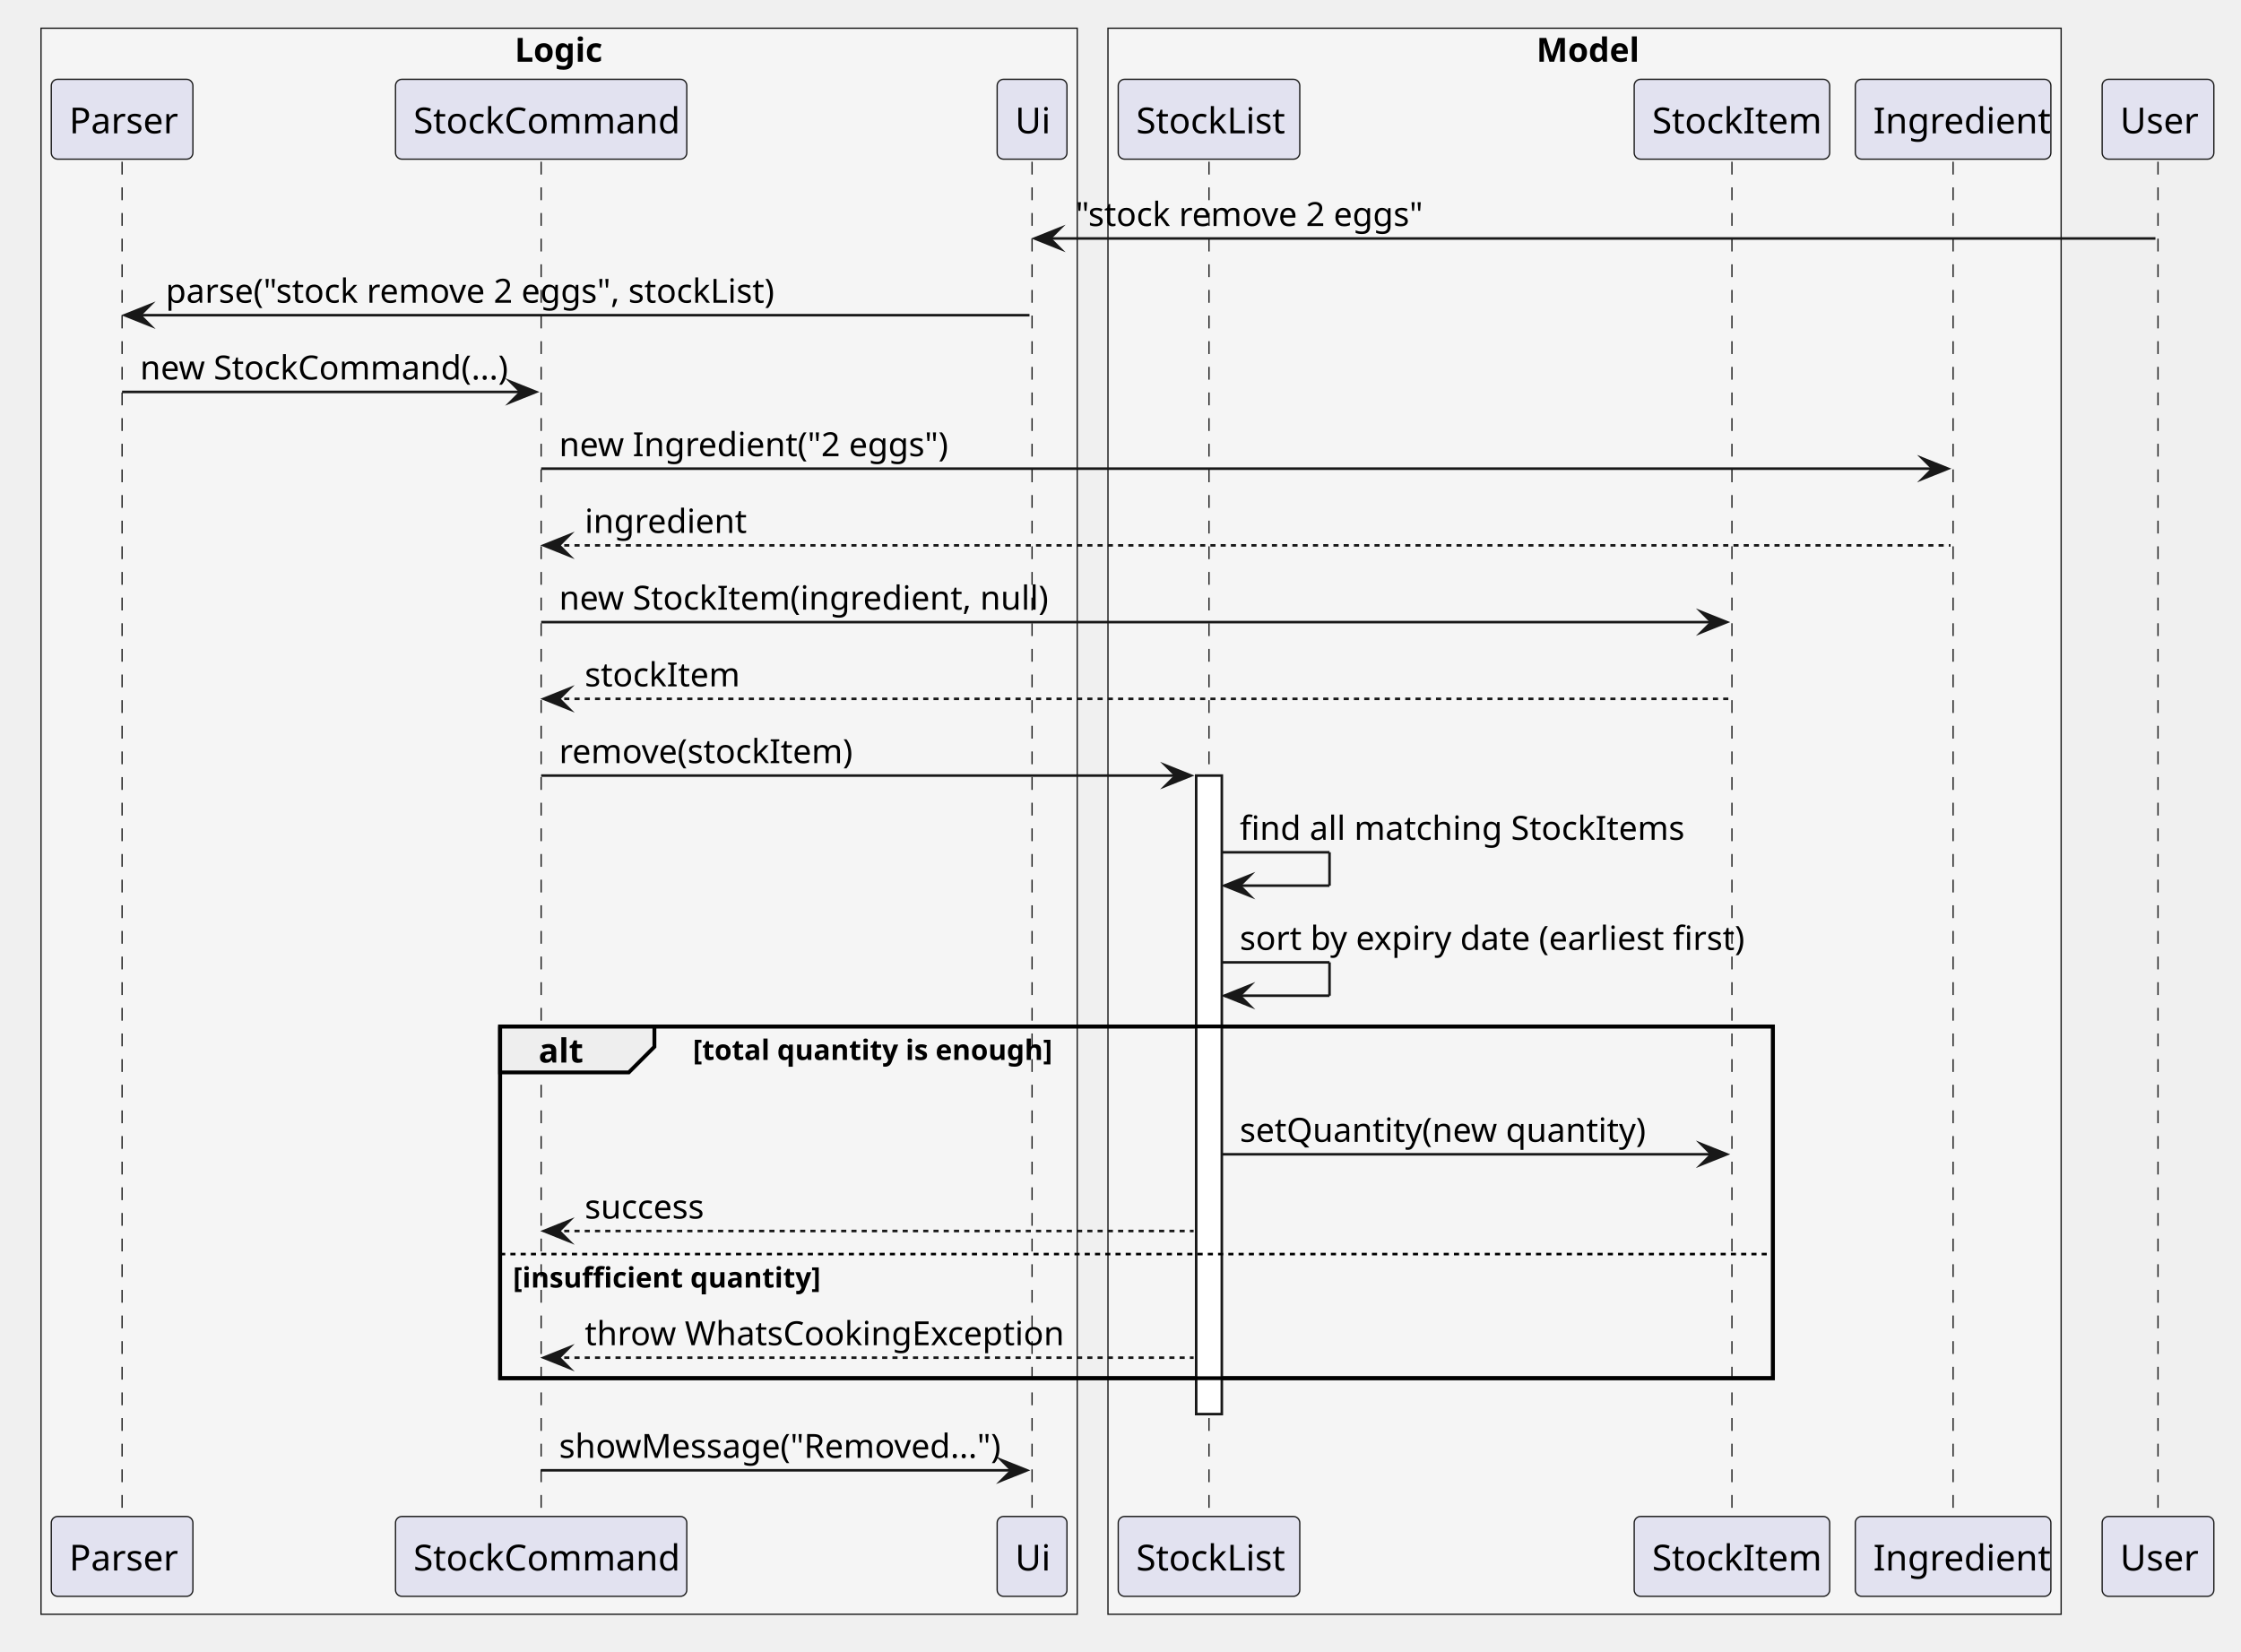
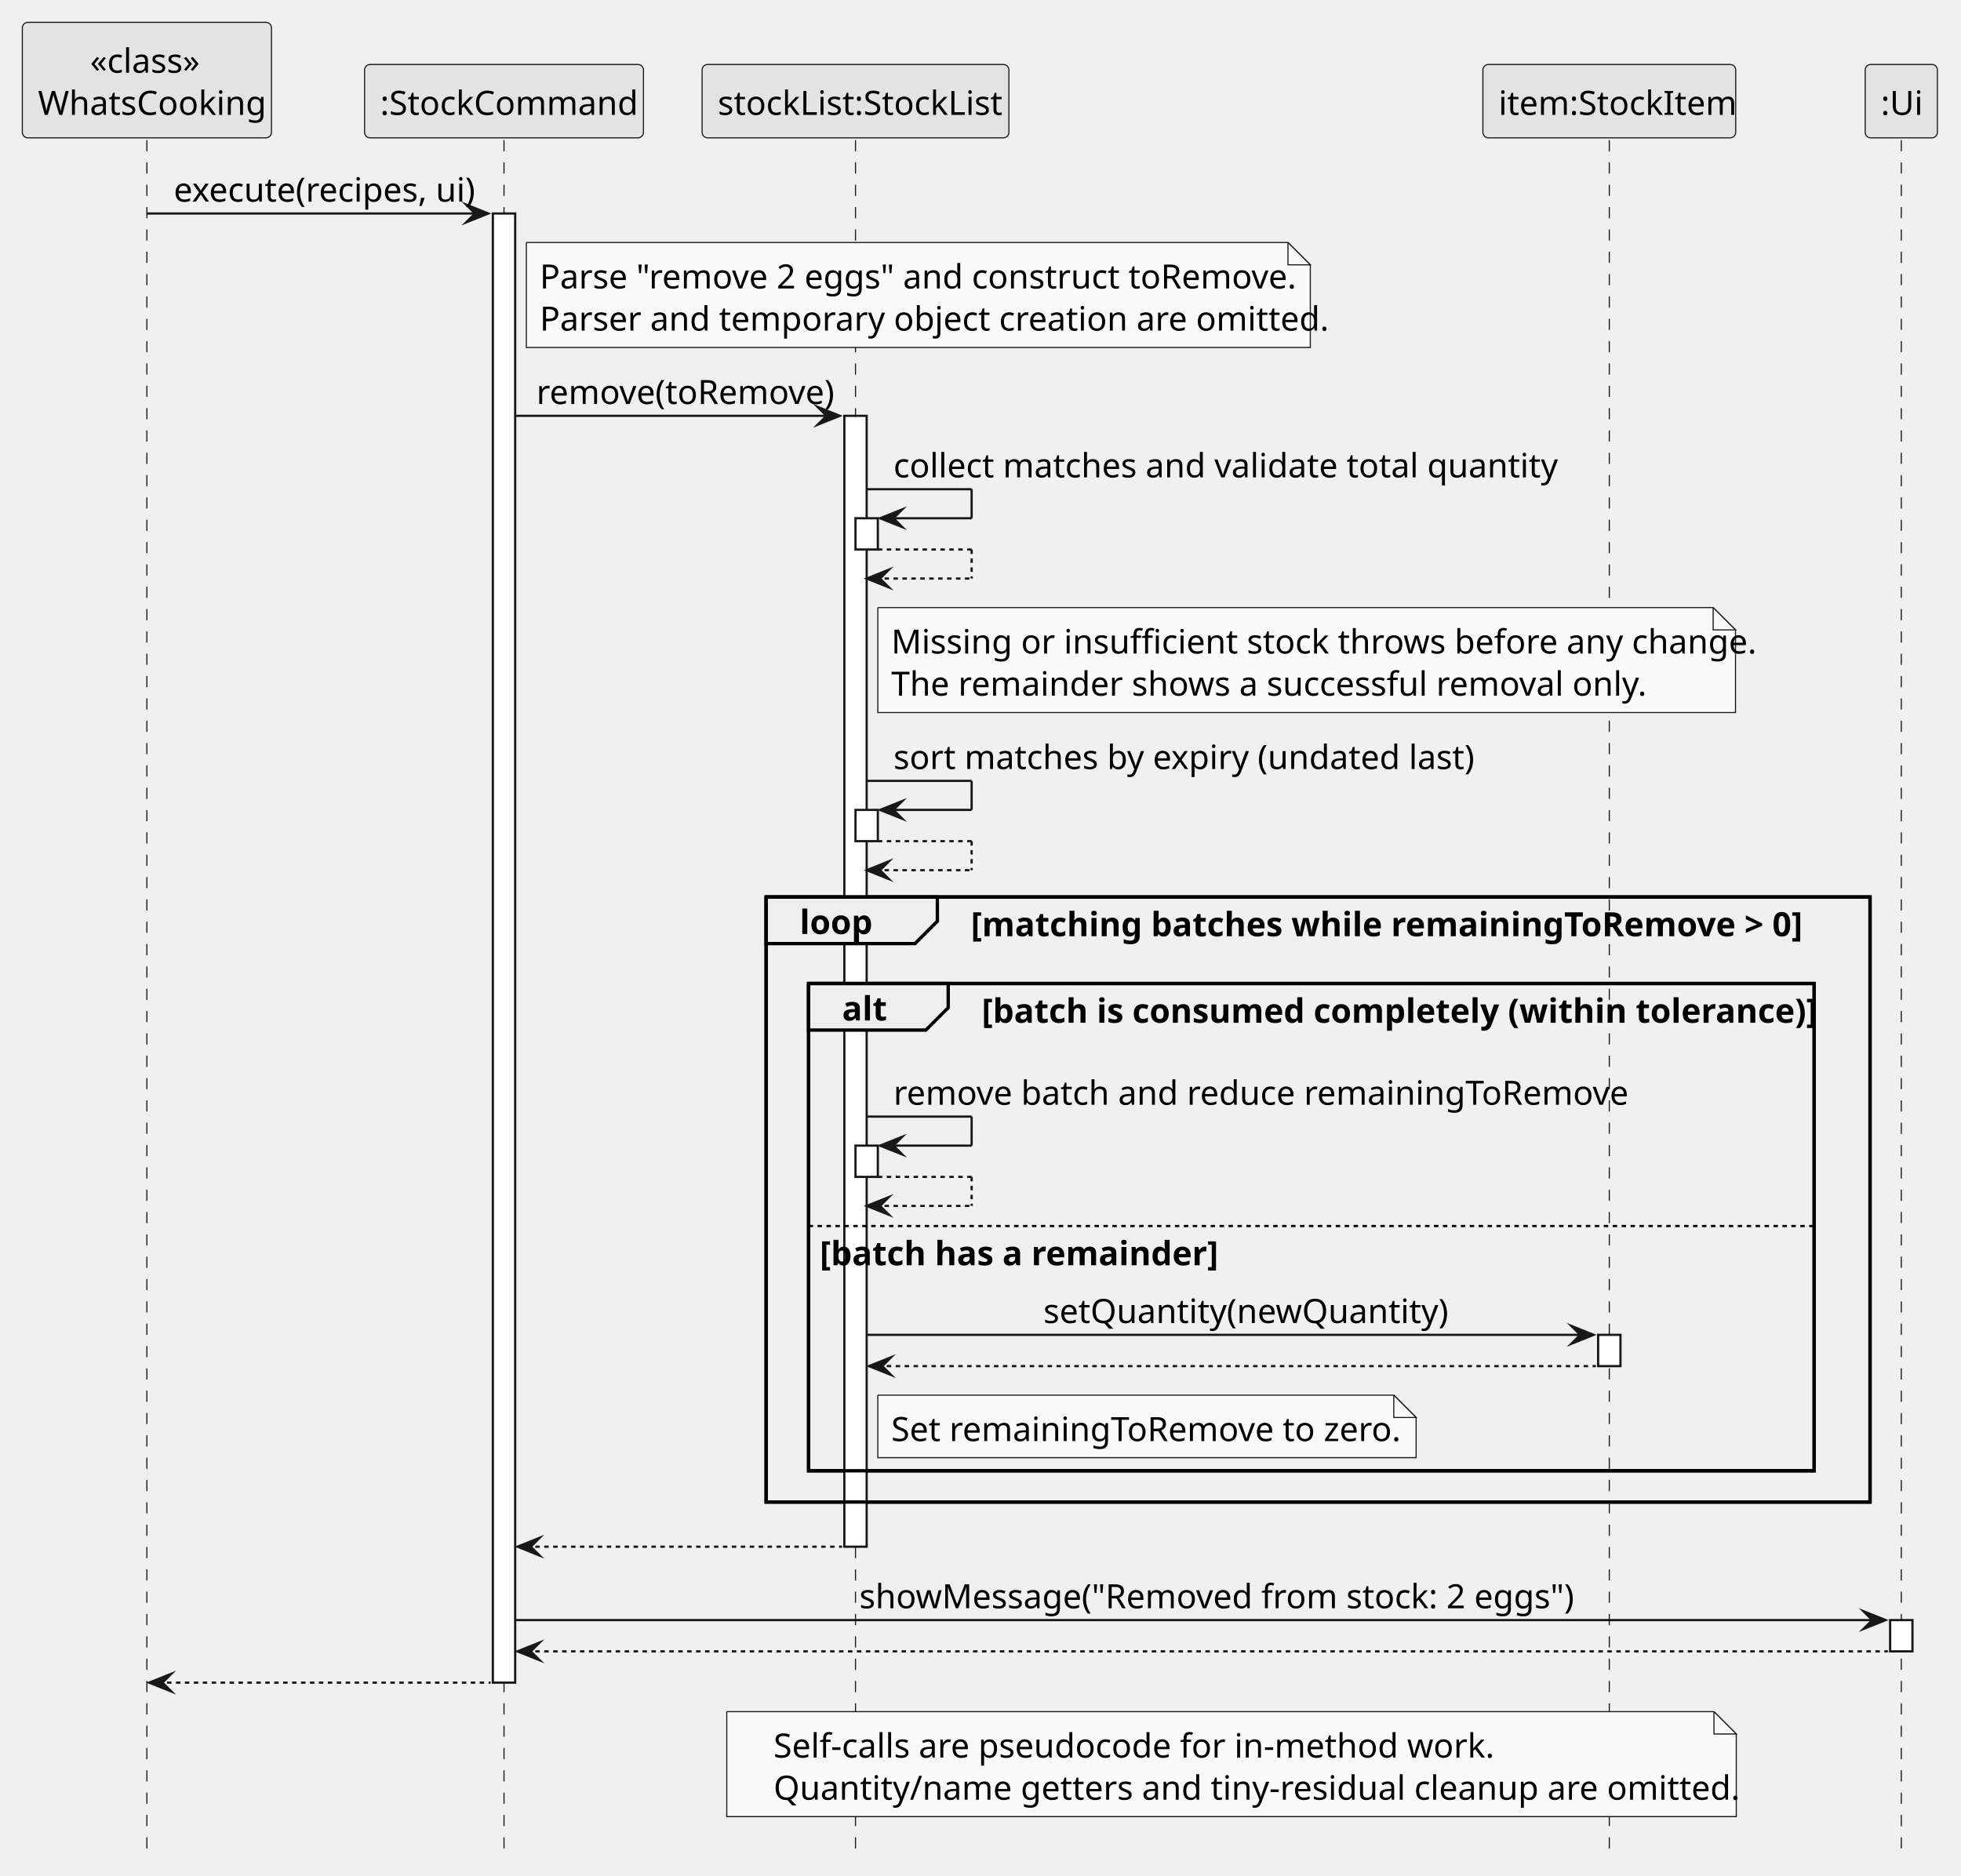
- <svg xmlns="http://www.w3.org/2000/svg" version="1.1" data-diagram-type="SEQUENCE" style="width:874px;height:644px;background:#FFFFFF;" width="874px" height="644px" viewBox="0 0 874 644" zoomAndPan="magnify" preserveAspectRatio="none" contentStyleType="text/css">
+ <svg xmlns="http://www.w3.org/2000/svg" version="1.1" data-diagram-type="SEQUENCE" style="width:878px;height:840px;background:#FFFFFF;" width="878px" height="840px" viewBox="0 0 878 840" zoomAndPan="magnify" preserveAspectRatio="none" contentStyleType="text/css">
  <defs />
  <g font-family="sans-serif" lengthAdjust="spacing">
-     <rect x="16" y="11" width="404.118" height="618.599" fill="#F5F5F5" style="stroke:#181818;stroke-width:0.5;" />
-     <text x="200.727" y="24.07" fill="#000" font-size="13" textLength="34.665" font-weight="700">Logic</text>
-     <rect x="432.118" y="11" width="371.734" height="618.599" fill="#F5F5F5" style="stroke:#181818;stroke-width:0.5;" />
-     <text x="599.208" y="24.07" fill="#000" font-size="13" textLength="37.553" font-weight="700">Model</text>
-     <rect x="195.05" y="400.34" width="496.413" height="137.181" fill="none" style="stroke:#000;stroke-width:1.5;" />
-     <g>
-       <rect x="44.117" y="63.078" width="8" height="528.37" fill="#000" fill-opacity="0" />
-       <line x1="47.617" y1="63.078" x2="47.617" y2="591.448" style="stroke:#181818;stroke-width:0.5;stroke-dasharray:5,5;" />
+     <rect x="343.035" y="401.672" width="494.231" height="270.938" fill="none" style="stroke:#000;stroke-width:1.5;" />
+     <rect x="362.035" y="440.406" width="450.231" height="218.203" fill="none" style="stroke:#000;stroke-width:1.5;" />
+     <g class="participant-lifeline" data-qualified-name="App" data-entity-uid="part1" id="part1-lifeline" data-source-line="8">
+       <g>
+         <rect x="62.272" y="62.734" width="8" height="766.477" fill="#000" fill-opacity="0" />
+         <line x1="65.772" y1="62.734" x2="65.772" y2="829.211" style="stroke:#181818;stroke-width:0.5;stroke-dasharray:5,5;" />
+       </g>
+     </g>
+     <g class="participant-lifeline" data-qualified-name="Command" data-entity-uid="part2" id="part2-lifeline" data-source-line="9">
+       <g>
+         <rect x="222.163" y="62.734" width="8" height="766.477" fill="#000" fill-opacity="0" />
+         <line x1="225.663" y1="62.734" x2="225.663" y2="829.211" style="stroke:#181818;stroke-width:0.5;stroke-dasharray:5,5;" />
+       </g>
    </g>
    <g>
-       <rect x="207.55" y="63.078" width="8" height="528.37" fill="#000" fill-opacity="0" />
-       <line x1="211.05" y1="63.078" x2="211.05" y2="591.448" style="stroke:#181818;stroke-width:0.5;stroke-dasharray:5,5;" />
+       <rect x="220.663" y="95.602" width="10" height="657.875" fill="#FFF" style="stroke:#181818;stroke-width:1;" />
+     </g>
+     <g class="participant-lifeline" data-qualified-name="Stock" data-entity-uid="part3" id="part3-lifeline" data-source-line="10">
+       <g>
+         <rect x="379.535" y="62.734" width="8" height="766.477" fill="#000" fill-opacity="0" />
+         <line x1="383.035" y1="62.734" x2="383.035" y2="829.211" style="stroke:#181818;stroke-width:0.5;stroke-dasharray:5,5;" />
+       </g>
    </g>
    <g>
-       <rect x="399.007" y="63.078" width="8" height="528.37" fill="#000" fill-opacity="0" />
-       <line x1="402.507" y1="63.078" x2="402.507" y2="591.448" style="stroke:#181818;stroke-width:0.5;stroke-dasharray:5,5;" />
+       <rect x="378.035" y="186.203" width="10" height="506.406" fill="#FFF" style="stroke:#181818;stroke-width:1;" />
    </g>
    <g>
-       <rect x="468.018" y="63.078" width="8" height="528.37" fill="#000" fill-opacity="0" />
-       <line x1="471.518" y1="63.078" x2="471.518" y2="591.448" style="stroke:#181818;stroke-width:0.5;stroke-dasharray:5,5;" />
+       <rect x="383.035" y="232.07" width="10" height="14" fill="#FFF" style="stroke:#181818;stroke-width:1;" />
    </g>
    <g>
-       <rect x="466.518" y="302.488" width="10" height="249.034" fill="#FFF" style="stroke:#181818;stroke-width:1;" />
+       <rect x="383.035" y="362.672" width="10" height="14" fill="#FFF" style="stroke:#181818;stroke-width:1;" />
    </g>
    <g>
-       <rect x="671.963" y="63.078" width="8" height="528.37" fill="#000" fill-opacity="0" />
-       <line x1="675.463" y1="63.078" x2="675.463" y2="591.448" style="stroke:#181818;stroke-width:0.5;stroke-dasharray:5,5;" />
+       <rect x="383.035" y="513.008" width="10" height="14" fill="#FFF" style="stroke:#181818;stroke-width:1;" />
+     </g>
+     <g class="participant-lifeline" data-qualified-name="Item" data-entity-uid="part4" id="part4-lifeline" data-source-line="11">
+       <g>
+         <rect x="717.033" y="62.734" width="8" height="766.477" fill="#000" fill-opacity="0" />
+         <line x1="720.533" y1="62.734" x2="720.533" y2="829.211" style="stroke:#181818;stroke-width:0.5;stroke-dasharray:5,5;" />
+       </g>
    </g>
    <g>
-       <rect x="758.218" y="63.078" width="8" height="528.37" fill="#000" fill-opacity="0" />
-       <line x1="761.718" y1="63.078" x2="761.718" y2="591.448" style="stroke:#181818;stroke-width:0.5;stroke-dasharray:5,5;" />
+       <rect x="715.533" y="597.742" width="10" height="14" fill="#FFF" style="stroke:#181818;stroke-width:1;" />
+     </g>
+     <g class="participant-lifeline" data-qualified-name="UI" data-entity-uid="part5" id="part5-lifeline" data-source-line="12">
+       <g>
+         <rect x="847.766" y="62.734" width="8" height="766.477" fill="#000" fill-opacity="0" />
+         <line x1="851.266" y1="62.734" x2="851.266" y2="829.211" style="stroke:#181818;stroke-width:0.5;stroke-dasharray:5,5;" />
+       </g>
    </g>
    <g>
-       <rect x="838.131" y="63.078" width="8" height="528.37" fill="#000" fill-opacity="0" />
-       <line x1="841.631" y1="63.078" x2="841.631" y2="591.448" style="stroke:#181818;stroke-width:0.5;stroke-dasharray:5,5;" />
+       <rect x="846.266" y="725.477" width="10" height="14" fill="#FFF" style="stroke:#181818;stroke-width:1;" />
    </g>
-     <rect x="20" y="30.926" width="55.234" height="31.151" fill="#E2E2F0" style="stroke:#181818;stroke-width:0.5;" rx="2.5" ry="2.5" />
-     <text x="27" y="52.001" fill="#000" font-size="14" textLength="41.234">Parser</text>
-     <rect x="154.253" y="30.926" width="113.593" height="31.151" fill="#E2E2F0" style="stroke:#181818;stroke-width:0.5;" rx="2.5" ry="2.5" />
-     <text x="161.253" y="52.001" fill="#000" font-size="14" textLength="99.593">StockCommand</text>
-     <rect x="388.897" y="30.926" width="27.221" height="31.151" fill="#E2E2F0" style="stroke:#181818;stroke-width:0.5;" rx="2.5" ry="2.5" />
-     <text x="395.897" y="52.001" fill="#000" font-size="14" textLength="13.221">Ui</text>
-     <rect x="436.118" y="30.926" width="70.8" height="31.151" fill="#E2E2F0" style="stroke:#181818;stroke-width:0.5;" rx="2.5" ry="2.5" />
-     <text x="443.118" y="52.001" fill="#000" font-size="14" textLength="56.8">StockList</text>
-     <rect x="637.342" y="30.926" width="76.241" height="31.151" fill="#E2E2F0" style="stroke:#181818;stroke-width:0.5;" rx="2.5" ry="2.5" />
-     <text x="644.342" y="52.001" fill="#000" font-size="14" textLength="62.241">StockItem</text>
-     <rect x="723.583" y="30.926" width="76.269" height="31.151" fill="#E2E2F0" style="stroke:#181818;stroke-width:0.5;" rx="2.5" ry="2.5" />
-     <text x="730.583" y="52.001" fill="#000" font-size="14" textLength="62.269">Ingredient</text>
-     <rect x="819.852" y="30.926" width="43.559" height="31.151" fill="#E2E2F0" style="stroke:#181818;stroke-width:0.5;" rx="2.5" ry="2.5" />
-     <text x="826.852" y="52.001" fill="#000" font-size="14" textLength="29.559">User</text>
-     <rect x="20" y="591.448" width="55.234" height="31.151" fill="#E2E2F0" style="stroke:#181818;stroke-width:0.5;" rx="2.5" ry="2.5" />
-     <text x="27" y="612.523" fill="#000" font-size="14" textLength="41.234">Parser</text>
-     <rect x="154.253" y="591.448" width="113.593" height="31.151" fill="#E2E2F0" style="stroke:#181818;stroke-width:0.5;" rx="2.5" ry="2.5" />
-     <text x="161.253" y="612.523" fill="#000" font-size="14" textLength="99.593">StockCommand</text>
-     <rect x="388.897" y="591.448" width="27.221" height="31.151" fill="#E2E2F0" style="stroke:#181818;stroke-width:0.5;" rx="2.5" ry="2.5" />
-     <text x="395.897" y="612.523" fill="#000" font-size="14" textLength="13.221">Ui</text>
-     <rect x="436.118" y="591.448" width="70.8" height="31.151" fill="#E2E2F0" style="stroke:#181818;stroke-width:0.5;" rx="2.5" ry="2.5" />
-     <text x="443.118" y="612.523" fill="#000" font-size="14" textLength="56.8">StockList</text>
-     <rect x="637.342" y="591.448" width="76.241" height="31.151" fill="#E2E2F0" style="stroke:#181818;stroke-width:0.5;" rx="2.5" ry="2.5" />
-     <text x="644.342" y="612.523" fill="#000" font-size="14" textLength="62.241">StockItem</text>
-     <rect x="723.583" y="591.448" width="76.269" height="31.151" fill="#E2E2F0" style="stroke:#181818;stroke-width:0.5;" rx="2.5" ry="2.5" />
-     <text x="730.583" y="612.523" fill="#000" font-size="14" textLength="62.269">Ingredient</text>
-     <rect x="819.852" y="591.448" width="43.559" height="31.151" fill="#E2E2F0" style="stroke:#181818;stroke-width:0.5;" rx="2.5" ry="2.5" />
-     <text x="826.852" y="612.523" fill="#000" font-size="14" textLength="29.559">User</text>
-     <polygon points="413.507,89.004,403.507,93.004,413.507,97.004,409.507,93.004" fill="#181818" style="stroke:#181818;stroke-width:1;stroke-linejoin:miter;stroke-miterlimit:10;" />
-     <line x1="407.507" y1="93.004" x2="840.631" y2="93.004" style="stroke:#181818;stroke-width:1;" />
-     <text x="419.507" y="88.147" fill="#000" font-size="13" textLength="129.175">"stock remove 2 eggs"</text>
-     <polygon points="58.617,118.93,48.617,122.93,58.617,126.93,54.617,122.93" fill="#181818" style="stroke:#181818;stroke-width:1;stroke-linejoin:miter;stroke-miterlimit:10;" />
-     <line x1="52.617" y1="122.93" x2="401.507" y2="122.93" style="stroke:#181818;stroke-width:1;" />
-     <text x="64.617" y="118.074" fill="#000" font-size="13" textLength="228.147">parse("stock remove 2 eggs", stockList)</text>
-     <polygon points="199.05,148.856,209.05,152.856,199.05,156.856,203.05,152.856" fill="#181818" style="stroke:#181818;stroke-width:1;stroke-linejoin:miter;stroke-miterlimit:10;" />
-     <line x1="47.617" y1="152.856" x2="205.05" y2="152.856" style="stroke:#181818;stroke-width:1;" />
-     <text x="54.617" y="148" fill="#000" font-size="13" textLength="139.433">new StockCommand(...)</text>
-     <polygon points="749.718,178.783,759.718,182.783,749.718,186.783,753.718,182.783" fill="#181818" style="stroke:#181818;stroke-width:1;stroke-linejoin:miter;stroke-miterlimit:10;" />
-     <line x1="211.05" y1="182.783" x2="755.718" y2="182.783" style="stroke:#181818;stroke-width:1;" />
-     <text x="218.05" y="177.926" fill="#000" font-size="13" textLength="142.2">new Ingredient("2 eggs")</text>
-     <polygon points="222.05,208.709,212.05,212.709,222.05,216.709,218.05,212.709" fill="#181818" style="stroke:#181818;stroke-width:1;stroke-linejoin:miter;stroke-miterlimit:10;" />
-     <line x1="216.05" y1="212.709" x2="760.718" y2="212.709" style="stroke:#181818;stroke-width:1;stroke-dasharray:2,2;" />
-     <text x="228.05" y="207.853" fill="#000" font-size="13" textLength="57.097">ingredient</text>
-     <polygon points="663.463,238.635,673.463,242.635,663.463,246.635,667.463,242.635" fill="#181818" style="stroke:#181818;stroke-width:1;stroke-linejoin:miter;stroke-miterlimit:10;" />
-     <line x1="211.05" y1="242.635" x2="669.463" y2="242.635" style="stroke:#181818;stroke-width:1;" />
-     <text x="218.05" y="237.779" fill="#000" font-size="13" textLength="178.471">new StockItem(ingredient, null)</text>
-     <polygon points="222.05,268.562,212.05,272.562,222.05,276.562,218.05,272.562" fill="#181818" style="stroke:#181818;stroke-width:1;stroke-linejoin:miter;stroke-miterlimit:10;" />
-     <line x1="216.05" y1="272.562" x2="674.463" y2="272.562" style="stroke:#181818;stroke-width:1;stroke-dasharray:2,2;" />
-     <text x="228.05" y="267.705" fill="#000" font-size="13" textLength="55.625">stockItem</text>
-     <polygon points="454.518,298.488,464.518,302.488,454.518,306.488,458.518,302.488" fill="#181818" style="stroke:#181818;stroke-width:1;stroke-linejoin:miter;stroke-miterlimit:10;" />
-     <line x1="211.05" y1="302.488" x2="460.518" y2="302.488" style="stroke:#181818;stroke-width:1;" />
-     <text x="218.05" y="297.631" fill="#000" font-size="13" textLength="107.631">remove(stockItem)</text>
-     <line x1="476.518" y1="332.414" x2="518.518" y2="332.414" style="stroke:#181818;stroke-width:1;" />
-     <line x1="518.518" y1="332.414" x2="518.518" y2="345.414" style="stroke:#181818;stroke-width:1;" />
-     <line x1="477.518" y1="345.414" x2="518.518" y2="345.414" style="stroke:#181818;stroke-width:1;" />
-     <polygon points="487.518,341.414,477.518,345.414,487.518,349.414,483.518,345.414" fill="#181818" style="stroke:#181818;stroke-width:1;stroke-linejoin:miter;stroke-miterlimit:10;" />
-     <text x="483.518" y="327.558" fill="#000" font-size="13" textLength="161.846">find all matching StockItems</text>
-     <line x1="476.518" y1="375.34" x2="518.518" y2="375.34" style="stroke:#181818;stroke-width:1;" />
-     <line x1="518.518" y1="375.34" x2="518.518" y2="388.34" style="stroke:#181818;stroke-width:1;" />
-     <line x1="477.518" y1="388.34" x2="518.518" y2="388.34" style="stroke:#181818;stroke-width:1;" />
-     <polygon points="487.518,384.34,477.518,388.34,487.518,392.34,483.518,388.34" fill="#181818" style="stroke:#181818;stroke-width:1;stroke-linejoin:miter;stroke-miterlimit:10;" />
-     <text x="483.518" y="370.484" fill="#000" font-size="13" textLength="184.945">sort by expiry date (earliest first)</text>
-     <path d="M195.05,400.34 L255.221,400.34 L255.221,408.267 L245.221,418.267 L195.05,418.267 L195.05,400.34" style="stroke:#000;stroke-width:1.5;" fill="#EEE" />
-     <rect x="195.05" y="400.34" width="496.413" height="137.181" fill="none" style="stroke:#000;stroke-width:1.5;" />
-     <text x="210.05" y="414.41" fill="#000" font-size="13" textLength="15.171" font-weight="700">alt</text>
-     <text x="270.221" y="413.399" fill="#000" font-size="11" textLength="131.377" font-weight="700">[total quantity is enough]</text>
-     <polygon points="663.463,446.193,673.463,450.193,663.463,454.193,667.463,450.193" fill="#181818" style="stroke:#181818;stroke-width:1;stroke-linejoin:miter;stroke-miterlimit:10;" />
-     <line x1="476.518" y1="450.193" x2="669.463" y2="450.193" style="stroke:#181818;stroke-width:1;" />
-     <text x="483.518" y="445.336" fill="#000" font-size="13" textLength="147.405">setQuantity(new quantity)</text>
-     <polygon points="222.05,476.119,212.05,480.119,222.05,484.119,218.05,480.119" fill="#181818" style="stroke:#181818;stroke-width:1;stroke-linejoin:miter;stroke-miterlimit:10;" />
-     <line x1="216.05" y1="480.119" x2="465.518" y2="480.119" style="stroke:#181818;stroke-width:1;stroke-dasharray:2,2;" />
-     <text x="228.05" y="475.263" fill="#000" font-size="13" textLength="46.96">success</text>
-     <line x1="195.05" y1="489.119" x2="691.463" y2="489.119" style="stroke:#000;stroke-width:1;stroke-dasharray:2,2;" />
-     <text x="200.05" y="502.178" fill="#000" font-size="11" textLength="111.826" font-weight="700">[insufficient quantity]</text>
-     <polygon points="222.05,525.521,212.05,529.521,222.05,533.521,218.05,529.521" fill="#181818" style="stroke:#181818;stroke-width:1;stroke-linejoin:miter;stroke-miterlimit:10;" />
-     <line x1="216.05" y1="529.521" x2="465.518" y2="529.521" style="stroke:#181818;stroke-width:1;stroke-dasharray:2,2;" />
-     <text x="228.05" y="524.665" fill="#000" font-size="13" textLength="177.03">throw WhatsCookingException</text>
-     <polygon points="390.507,569.448,400.507,573.448,390.507,577.448,394.507,573.448" fill="#181818" style="stroke:#181818;stroke-width:1;stroke-linejoin:miter;stroke-miterlimit:10;" />
-     <line x1="211.05" y1="573.448" x2="396.507" y2="573.448" style="stroke:#181818;stroke-width:1;" />
-     <text x="218.05" y="568.591" fill="#000" font-size="13" textLength="167.458">showMessage("Removed...")</text>
+     <g class="participant participant-head" data-qualified-name="App" data-entity-uid="part1" id="part1-head" data-source-line="8">
+       <rect x="10" y="10" width="111.544" height="51.734" fill="#E3E3E3" style="stroke:#181818;stroke-width:0.5;" rx="2.5" ry="2.5" />
+       <text x="40.342" y="32.571" fill="#000" font-size="15" textLength="50.859">«class»</text>
+       <text x="17" y="51.438" fill="#000" font-size="15" textLength="97.544">WhatsCooking</text>
+     </g>
+     <g class="participant participant-head" data-qualified-name="Command" data-entity-uid="part2" id="part2-head" data-source-line="9">
+       <rect x="163.226" y="28.867" width="124.874" height="32.867" fill="#E3E3E3" style="stroke:#181818;stroke-width:0.5;" rx="2.5" ry="2.5" />
+       <text x="170.226" y="51.438" fill="#000" font-size="15" textLength="110.874">:StockCommand</text>
+     </g>
+     <g class="participant participant-head" data-qualified-name="Stock" data-entity-uid="part3" id="part3-head" data-source-line="10">
+       <rect x="314.346" y="28.867" width="137.376" height="32.867" fill="#E3E3E3" style="stroke:#181818;stroke-width:0.5;" rx="2.5" ry="2.5" />
+       <text x="321.346" y="51.438" fill="#000" font-size="15" textLength="123.376">stockList:StockList</text>
+     </g>
+     <g class="participant participant-head" data-qualified-name="Item" data-entity-uid="part4" id="part4-head" data-source-line="11">
+       <rect x="663.937" y="28.867" width="113.192" height="32.867" fill="#E3E3E3" style="stroke:#181818;stroke-width:0.5;" rx="2.5" ry="2.5" />
+       <text x="670.937" y="51.438" fill="#000" font-size="15" textLength="99.192">item:StockItem</text>
+     </g>
+     <g class="participant participant-head" data-qualified-name="UI" data-entity-uid="part5" id="part5-head" data-source-line="12">
+       <rect x="835.099" y="28.867" width="32.333" height="32.867" fill="#E3E3E3" style="stroke:#181818;stroke-width:0.5;" rx="2.5" ry="2.5" />
+       <text x="842.099" y="51.438" fill="#000" font-size="15" textLength="18.333">:Ui</text>
+     </g>
+     <g class="message" data-entity-1="part1" data-entity-2="part2" id="msg1" data-source-line="14">
+       <polygon points="208.663,91.602,218.663,95.602,208.663,99.602,212.663,95.602" fill="#181818" style="stroke:#181818;stroke-width:1;stroke-linejoin:miter;stroke-miterlimit:10;" />
+       <line x1="65.772" y1="95.602" x2="214.663" y2="95.602" style="stroke:#181818;stroke-width:1;" />
+       <text x="77.772" y="90.306" fill="#000" font-size="15" textLength="130.891">execute(recipes, ui)</text>
+     </g>
+     <path d="M235.663,108.602 L235.663,155.602 L586.663,155.602 L586.663,118.602 L576.663,108.602 L235.663,108.602" style="stroke:#181818;stroke-width:0.5;" fill="#FAFAFA" />
+     <path d="M576.663,108.602 L576.663,118.602 L586.663,118.602 L576.663,108.602" style="stroke:#181818;stroke-width:0.5;" fill="#FAFAFA" />
+     <text x="241.663" y="129.173" fill="#000" font-size="15" textLength="324.141">Parse "remove 2 eggs" and construct toRemove.</text>
+     <text x="241.663" y="148.04" fill="#000" font-size="15" textLength="330.161">Parser and temporary object creation are omitted.</text>
+     <g class="message" data-entity-1="part2" data-entity-2="part3" id="msg2" data-source-line="20">
+       <polygon points="366.035,182.203,376.035,186.203,366.035,190.203,370.035,186.203" fill="#181818" style="stroke:#181818;stroke-width:1;stroke-linejoin:miter;stroke-miterlimit:10;" />
+       <line x1="230.663" y1="186.203" x2="372.035" y2="186.203" style="stroke:#181818;stroke-width:1;" />
+       <text x="240.163" y="180.907" fill="#000" font-size="15" textLength="128.372">remove(toRemove)</text>
+     </g>
+     <g class="message" data-entity-1="part3" data-entity-2="part3" id="msg3" data-source-line="22">
+       <line x1="388.035" y1="219.07" x2="435.035" y2="219.07" style="stroke:#181818;stroke-width:1;" />
+       <line x1="435.035" y1="219.07" x2="435.035" y2="232.07" style="stroke:#181818;stroke-width:1;" />
+       <line x1="394.035" y1="232.07" x2="435.035" y2="232.07" style="stroke:#181818;stroke-width:1;" />
+       <polygon points="404.035,228.07,394.035,232.07,404.035,236.07,400.035,232.07" fill="#181818" style="stroke:#181818;stroke-width:1;stroke-linejoin:miter;stroke-miterlimit:10;" />
+       <text x="400.035" y="213.774" fill="#000" font-size="15" textLength="277.661">collect matches and validate total quantity</text>
+     </g>
+     <g class="message" data-entity-1="part3" data-entity-2="part3" id="msg4" data-source-line="24">
+       <line x1="393.035" y1="246.07" x2="435.035" y2="246.07" style="stroke:#181818;stroke-width:1;stroke-dasharray:2,2;" />
+       <line x1="435.035" y1="246.07" x2="435.035" y2="259.07" style="stroke:#181818;stroke-width:1;stroke-dasharray:2,2;" />
+       <line x1="388.035" y1="259.07" x2="435.035" y2="259.07" style="stroke:#181818;stroke-width:1;stroke-dasharray:2,2;" />
+       <polygon points="398.035,255.07,388.035,259.07,398.035,263.07,394.035,259.07" fill="#181818" style="stroke:#181818;stroke-width:1;stroke-linejoin:miter;stroke-miterlimit:10;" />
+     </g>
+     <path d="M393.035,272.07 L393.035,319.07 L777.035,319.07 L777.035,282.07 L767.035,272.07 L393.035,272.07" style="stroke:#181818;stroke-width:0.5;" fill="#FAFAFA" />
+     <path d="M767.035,272.07 L767.035,282.07 L777.035,282.07 L767.035,272.07" style="stroke:#181818;stroke-width:0.5;" fill="#FAFAFA" />
+     <text x="399.035" y="292.642" fill="#000" font-size="15" textLength="363.508">Missing or insufficient stock throws before any change.</text>
+     <text x="399.035" y="311.509" fill="#000" font-size="15" textLength="324.302">The remainder shows a successful removal only.</text>
+     <g class="message" data-entity-1="part3" data-entity-2="part3" id="msg5" data-source-line="30">
+       <line x1="388.035" y1="349.672" x2="435.035" y2="349.672" style="stroke:#181818;stroke-width:1;" />
+       <line x1="435.035" y1="349.672" x2="435.035" y2="362.672" style="stroke:#181818;stroke-width:1;" />
+       <line x1="394.035" y1="362.672" x2="435.035" y2="362.672" style="stroke:#181818;stroke-width:1;" />
+       <polygon points="404.035,358.672,394.035,362.672,404.035,366.672,400.035,362.672" fill="#181818" style="stroke:#181818;stroke-width:1;stroke-linejoin:miter;stroke-miterlimit:10;" />
+       <text x="400.035" y="344.376" fill="#000" font-size="15" textLength="245.94">sort matches by expiry (undated last)</text>
+     </g>
+     <g class="message" data-entity-1="part3" data-entity-2="part3" id="msg6" data-source-line="32">
+       <line x1="393.035" y1="376.672" x2="435.035" y2="376.672" style="stroke:#181818;stroke-width:1;stroke-dasharray:2,2;" />
+       <line x1="435.035" y1="376.672" x2="435.035" y2="389.672" style="stroke:#181818;stroke-width:1;stroke-dasharray:2,2;" />
+       <line x1="388.035" y1="389.672" x2="435.035" y2="389.672" style="stroke:#181818;stroke-width:1;stroke-dasharray:2,2;" />
+       <polygon points="398.035,385.672,388.035,389.672,398.035,393.672,394.035,389.672" fill="#181818" style="stroke:#181818;stroke-width:1;stroke-linejoin:miter;stroke-miterlimit:10;" />
+     </g>
+     <path d="M343.035,401.672 L419.69,401.672 L419.69,412.539 L409.69,422.539 L343.035,422.539 L343.035,401.672" style="stroke:#000;stroke-width:1.5;" fill="#EEE" />
+     <rect x="343.035" y="401.672" width="494.231" height="270.938" fill="none" style="stroke:#000;stroke-width:1.5;" />
+     <text x="358.035" y="418.243" fill="#000" font-size="15" textLength="31.655" font-weight="700">loop</text>
+     <text x="434.69" y="419.243" fill="#000" font-size="15" textLength="357.166" font-weight="700">[matching batches while remainingToRemove &gt; 0]</text>
+     <path d="M362.035,440.406 L424.54,440.406 L424.54,451.273 L414.54,461.273 L362.035,461.273 L362.035,440.406" style="stroke:#000;stroke-width:1.5;" fill="#EEE" />
+     <rect x="362.035" y="440.406" width="450.231" height="218.203" fill="none" style="stroke:#000;stroke-width:1.5;" />
+     <text x="377.035" y="456.978" fill="#000" font-size="15" textLength="17.505" font-weight="700">alt</text>
+     <text x="439.54" y="457.978" fill="#000" font-size="15" textLength="356.726" font-weight="700">[batch is consumed completely (within tolerance)]</text>
+     <g class="message" data-entity-1="part3" data-entity-2="part3" id="msg7" data-source-line="36">
+       <line x1="388.035" y1="500.008" x2="435.035" y2="500.008" style="stroke:#181818;stroke-width:1;" />
+       <line x1="435.035" y1="500.008" x2="435.035" y2="513.008" style="stroke:#181818;stroke-width:1;" />
+       <line x1="394.035" y1="513.008" x2="435.035" y2="513.008" style="stroke:#181818;stroke-width:1;" />
+       <polygon points="404.035,509.008,394.035,513.008,404.035,517.008,400.035,513.008" fill="#181818" style="stroke:#181818;stroke-width:1;stroke-linejoin:miter;stroke-miterlimit:10;" />
+       <text x="400.035" y="494.712" fill="#000" font-size="15" textLength="313.499">remove batch and reduce remainingToRemove</text>
+     </g>
+     <g class="message" data-entity-1="part3" data-entity-2="part3" id="msg8" data-source-line="38">
+       <line x1="393.035" y1="527.008" x2="435.035" y2="527.008" style="stroke:#181818;stroke-width:1;stroke-dasharray:2,2;" />
+       <line x1="435.035" y1="527.008" x2="435.035" y2="540.008" style="stroke:#181818;stroke-width:1;stroke-dasharray:2,2;" />
+       <line x1="388.035" y1="540.008" x2="435.035" y2="540.008" style="stroke:#181818;stroke-width:1;stroke-dasharray:2,2;" />
+       <polygon points="398.035,536.008,388.035,540.008,398.035,544.008,394.035,540.008" fill="#181818" style="stroke:#181818;stroke-width:1;stroke-linejoin:miter;stroke-miterlimit:10;" />
+     </g>
+     <line x1="362.035" y1="549.008" x2="812.266" y2="549.008" style="stroke:#000;stroke-width:1;stroke-dasharray:2,2;" />
+     <text x="367.035" y="566.579" fill="#000" font-size="15" textLength="169.219" font-weight="700">[batch has a remainder]</text>
+     <g class="message" data-entity-1="part3" data-entity-2="part4" id="msg9" data-source-line="41">
+       <polygon points="703.533,593.742,713.533,597.742,703.533,601.742,707.533,597.742" fill="#181818" style="stroke:#181818;stroke-width:1;stroke-linejoin:miter;stroke-miterlimit:10;" />
+       <line x1="388.035" y1="597.742" x2="709.533" y2="597.742" style="stroke:#181818;stroke-width:1;" />
+       <text x="467.164" y="592.446" fill="#000" font-size="15" textLength="169.241">setQuantity(newQuantity)</text>
+     </g>
+     <g class="message" data-entity-1="part4" data-entity-2="part3" id="msg10" data-source-line="43">
+       <polygon points="399.035,607.742,389.035,611.742,399.035,615.742,395.035,611.742" fill="#181818" style="stroke:#181818;stroke-width:1;stroke-linejoin:miter;stroke-miterlimit:10;" />
+       <line x1="393.035" y1="611.742" x2="714.533" y2="611.742" style="stroke:#181818;stroke-width:1;stroke-dasharray:2,2;" />
+     </g>
+     <path d="M393.035,624.742 L393.035,652.742 L634.035,652.742 L634.035,634.742 L624.035,624.742 L393.035,624.742" style="stroke:#181818;stroke-width:0.5;" fill="#FAFAFA" />
+     <path d="M624.035,624.742 L624.035,634.742 L634.035,634.742 L624.035,624.742" style="stroke:#181818;stroke-width:0.5;" fill="#FAFAFA" />
+     <text x="399.035" y="645.313" fill="#000" font-size="15" textLength="220.1">Set remainingToRemove to zero.</text>
+     <g class="message" data-entity-1="part3" data-entity-2="part2" id="msg11" data-source-line="48">
+       <polygon points="241.663,688.609,231.663,692.609,241.663,696.609,237.663,692.609" fill="#181818" style="stroke:#181818;stroke-width:1;stroke-linejoin:miter;stroke-miterlimit:10;" />
+       <line x1="235.663" y1="692.609" x2="377.035" y2="692.609" style="stroke:#181818;stroke-width:1;stroke-dasharray:2,2;" />
+     </g>
+     <g class="message" data-entity-1="part2" data-entity-2="part5" id="msg12" data-source-line="50">
+       <polygon points="834.266,721.477,844.266,725.477,834.266,729.477,838.266,725.477" fill="#181818" style="stroke:#181818;stroke-width:1;stroke-linejoin:miter;stroke-miterlimit:10;" />
+       <line x1="230.663" y1="725.477" x2="840.266" y2="725.477" style="stroke:#181818;stroke-width:1;" />
+       <text x="384.747" y="720.181" fill="#000" font-size="15" textLength="307.434">showMessage("Removed from stock: 2 eggs")</text>
+     </g>
+     <g class="message" data-entity-1="part5" data-entity-2="part2" id="msg13" data-source-line="52">
+       <polygon points="241.663,735.477,231.663,739.477,241.663,743.477,237.663,739.477" fill="#181818" style="stroke:#181818;stroke-width:1;stroke-linejoin:miter;stroke-miterlimit:10;" />
+       <line x1="235.663" y1="739.477" x2="845.266" y2="739.477" style="stroke:#181818;stroke-width:1;stroke-dasharray:2,2;" />
+     </g>
+     <g class="message" data-entity-1="part2" data-entity-2="part1" id="msg14" data-source-line="54">
+       <polygon points="76.772,749.477,66.772,753.477,76.772,757.477,72.772,753.477" fill="#181818" style="stroke:#181818;stroke-width:1;stroke-linejoin:miter;stroke-miterlimit:10;" />
+       <line x1="70.772" y1="753.477" x2="219.663" y2="753.477" style="stroke:#181818;stroke-width:1;stroke-dasharray:2,2;" />
+     </g>
+     <path d="M325.393,766.477 L325.393,813.477 L777.393,813.477 L777.393,776.477 L767.393,766.477 L325.393,766.477" style="stroke:#181818;stroke-width:0.5;" fill="#FAFAFA" />
+     <path d="M767.393,766.477 L767.393,776.477 L777.393,776.477 L767.393,766.477" style="stroke:#181818;stroke-width:0.5;" fill="#FAFAFA" />
+     <text x="346.34" y="787.048" fill="#000" font-size="15" textLength="305.149">Self-calls are pseudocode for in-method work.</text>
+     <text x="346.34" y="805.915" fill="#000" font-size="15" textLength="401.887">Quantity/name getters and tiny-residual cleanup are omitted.</text>
  </g>
</svg>
